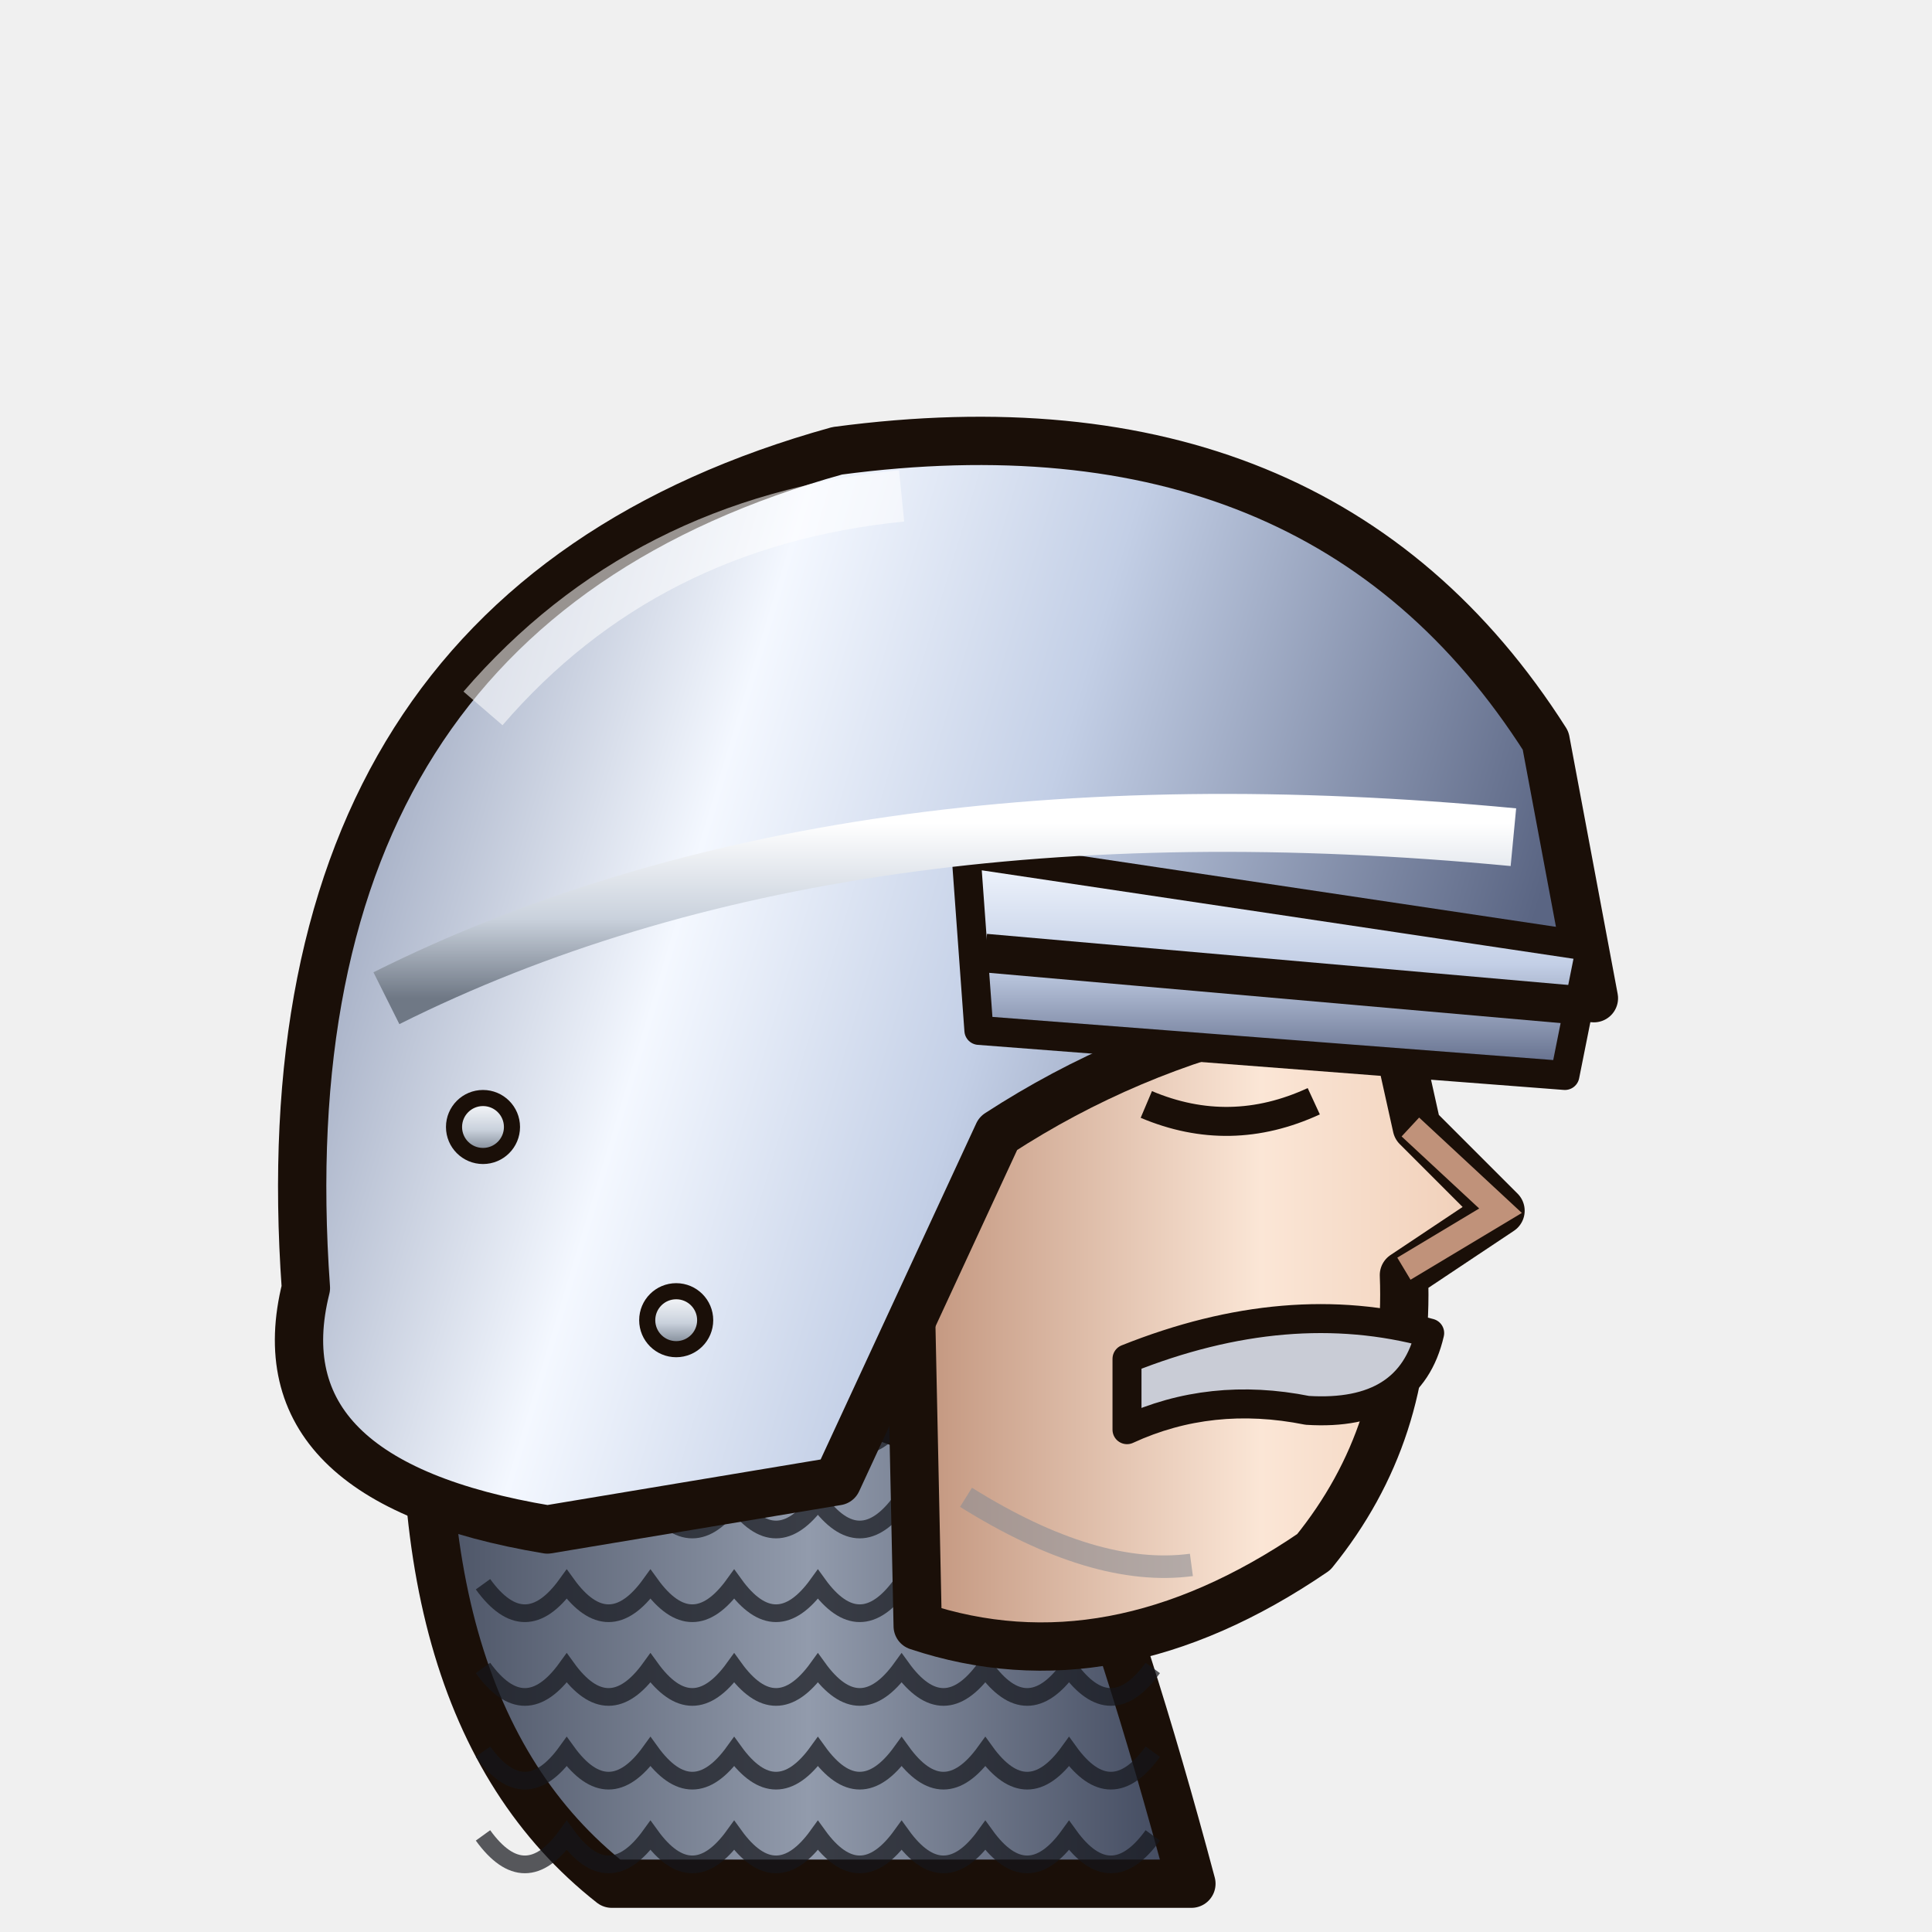
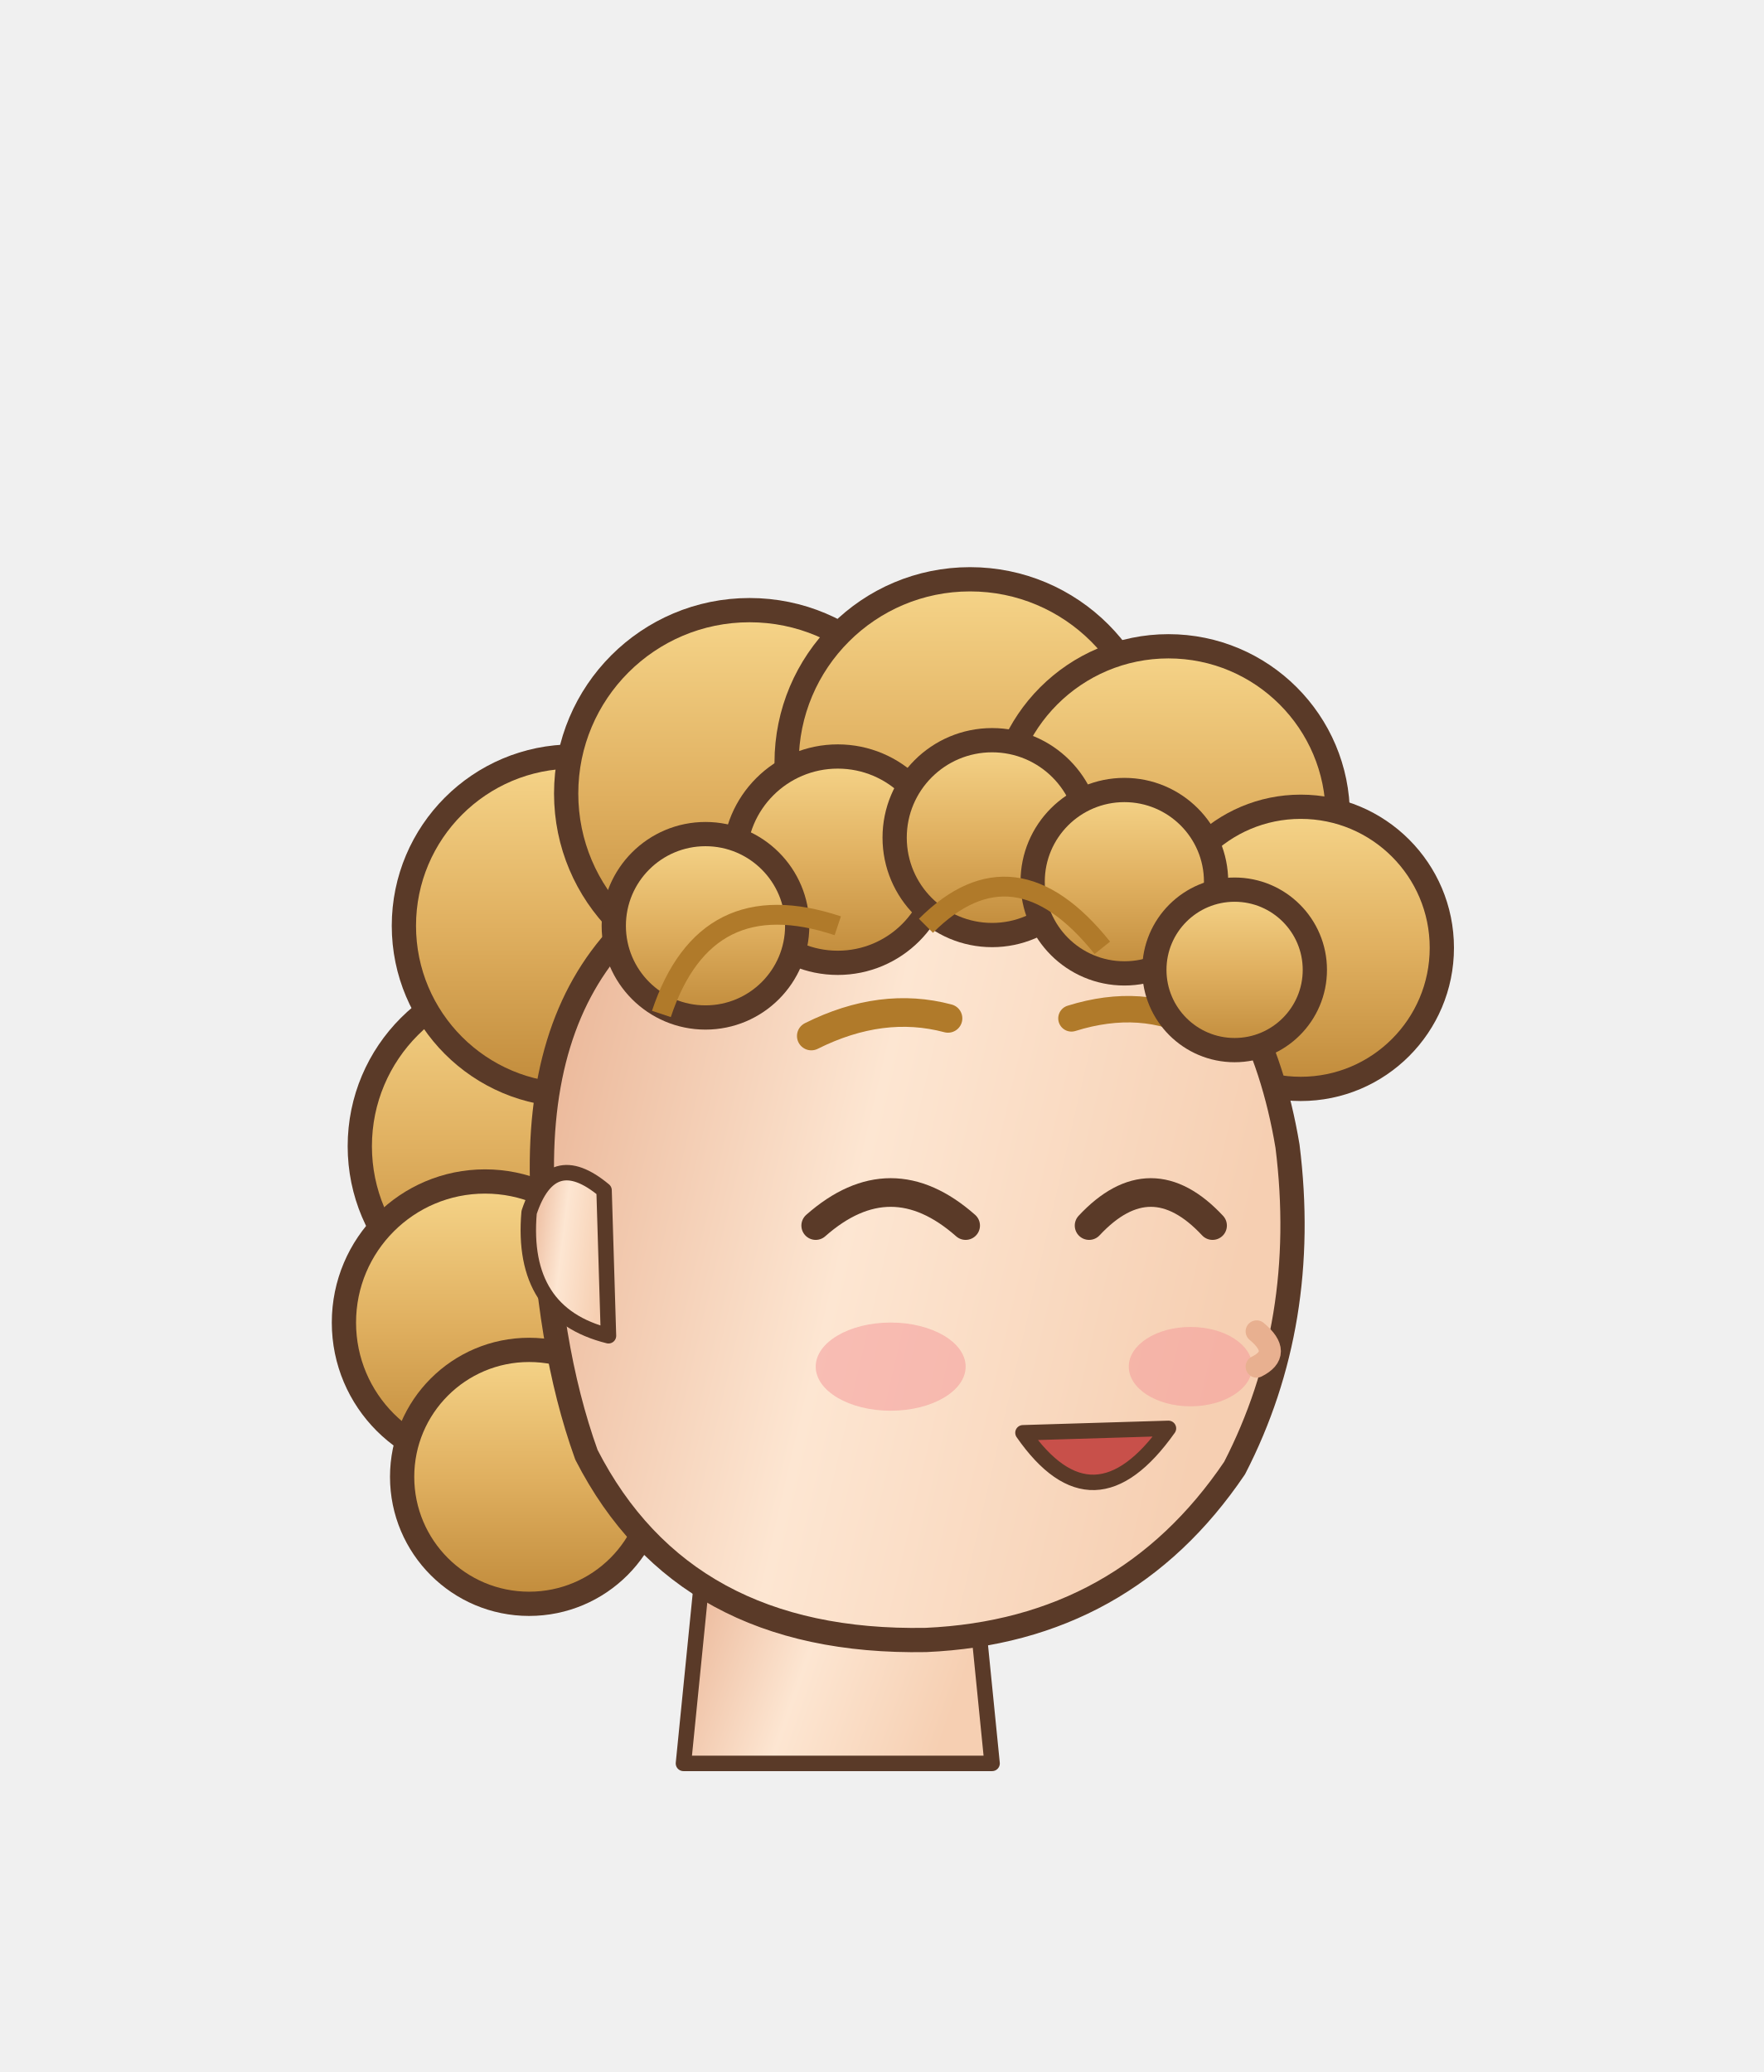
- <svg xmlns="http://www.w3.org/2000/svg" width="60" height="60" viewBox="0 0 60 60">
+ <svg xmlns="http://www.w3.org/2000/svg" width="80" height="94" viewBox="0 0 80 94">
  <defs>
+     <linearGradient id="skin" x1="0" y1="0" x2="1" y2="0.25">
+       <stop offset="0.00" stop-color="#e8b090" />
+       <stop offset="0.50" stop-color="#fde6d2" />
+       <stop offset="1.00" stop-color="#f6cfb2" />
+     </linearGradient>
+     <linearGradient id="gold" x1="0" y1="0" x2="0" y2="1">
+       <stop offset="0.00" stop-color="#f6d77a" />
+       <stop offset="0.50" stop-color="#d9a441" />
+       <stop offset="1.00" stop-color="#a8752a" />
+     </linearGradient>
+     <linearGradient id="leather" x1="0" y1="0" x2="1" y2="0.25">
+       <stop offset="0.00" stop-color="#5e3a20" />
+       <stop offset="0.50" stop-color="#b07a4a" />
+       <stop offset="1.00" stop-color="#8a5a34" />
+     </linearGradient>
    <linearGradient id="steel" x1="0" y1="0" x2="1" y2="0.25">
-       <stop offset="0" stop-color="#7b88a6" />
-       <stop offset="0.38" stop-color="#f4f8ff" />
-       <stop offset="0.62" stop-color="#c3cfe6" />
-       <stop offset="1" stop-color="#5a6583" />
+       <stop offset="0.00" stop-color="#8e949c" />
+       <stop offset="0.33" stop-color="#f1f2f0" />
+       <stop offset="0.67" stop-color="#c9ccd0" />
+       <stop offset="1.00" stop-color="#8e949c" />
    </linearGradient>
    <linearGradient id="steelv" x1="0" y1="0" x2="0" y2="1">
-       <stop offset="0" stop-color="#f4f8ff" />
-       <stop offset="0.5" stop-color="#c3cfe6" />
-       <stop offset="1" stop-color="#5a6583" />
+       <stop offset="0.00" stop-color="#f1f2f0" />
+       <stop offset="0.50" stop-color="#c9ccd0" />
+       <stop offset="1.00" stop-color="#8e949c" />
    </linearGradient>
-     <linearGradient id="gold" x1="0" y1="0" x2="0" y2="1">
-       <stop offset="0" stop-color="#ffffff" />
-       <stop offset="0.55" stop-color="#c9d1dc" />
-       <stop offset="1" stop-color="#6f7885" />
+     <linearGradient id="cream" x1="0" y1="0" x2="1" y2="0.25">
+       <stop offset="0.00" stop-color="#d9c6a0" />
+       <stop offset="0.50" stop-color="#fbf4e4" />
+       <stop offset="1.00" stop-color="#f1e4c8" />
    </linearGradient>
-     <linearGradient id="mail" x1="0" y1="0" x2="1" y2="0">
-       <stop offset="0" stop-color="#495163" />
-       <stop offset="0.5" stop-color="#929bac" />
-       <stop offset="1" stop-color="#3e465b" />
+     <linearGradient id="blue" x1="0" y1="0" x2="1" y2="0.25">
+       <stop offset="0.00" stop-color="#2e467e" />
+       <stop offset="0.50" stop-color="#4a6ab0" />
+       <stop offset="1.00" stop-color="#34508e" />
    </linearGradient>
-     <linearGradient id="skin" x1="0" y1="0" x2="1" y2="0">
-       <stop offset="0" stop-color="#c0927a" />
-       <stop offset="0.6" stop-color="#fbe6d6" />
-       <stop offset="1" stop-color="#efcdb6" />
+     <linearGradient id="bluev" x1="0" y1="0" x2="0" y2="1">
+       <stop offset="0.00" stop-color="#4a6ab0" />
+       <stop offset="1.00" stop-color="#2e467e" />
    </linearGradient>
-     <linearGradient id="hood" x1="0" y1="0" x2="1" y2="0.4">
-       <stop offset="0" stop-color="#282828" />
-       <stop offset="0.5" stop-color="#444444" />
-       <stop offset="1" stop-color="#333333" />
+     <linearGradient id="hair" x1="0" y1="0" x2="0" y2="1">
+       <stop offset="0.00" stop-color="#f6d58a" />
+       <stop offset="0.50" stop-color="#e0b060" />
+       <stop offset="1.00" stop-color="#c08a3a" />
    </linearGradient>
  </defs>
-   <g transform="translate(6,10)">
-     <path d="M7.5 29 Q6 43 13 48.5 L31 48.5 Q29 41 27 36 Z" fill="url(#mail)" stroke="#1a0f08" stroke-width="1.5" stroke-linejoin="round" />
-     <path d="M9.0 34.0 q1.3 1.8 2.6 0 q1.3 1.8 2.6 0 q1.3 1.8 2.6 0 q1.3 1.8 2.6 0 q1.3 1.8 2.6 0 q1.3 1.8 2.6 0 q1.3 1.8 2.6 0 q1.3 1.8 2.6 0" fill="none" stroke="#14161b" stroke-width="0.55" opacity="0.7" />
-     <path d="M9.0 36.6 q1.3 1.8 2.6 0 q1.3 1.8 2.6 0 q1.3 1.8 2.6 0 q1.3 1.8 2.6 0 q1.3 1.8 2.6 0 q1.3 1.8 2.6 0 q1.3 1.8 2.6 0 q1.3 1.8 2.6 0" fill="none" stroke="#14161b" stroke-width="0.55" opacity="0.7" />
-     <path d="M9.0 39.2 q1.3 1.8 2.6 0 q1.3 1.8 2.6 0 q1.3 1.8 2.6 0 q1.3 1.8 2.6 0 q1.3 1.8 2.6 0 q1.3 1.8 2.6 0 q1.3 1.8 2.6 0 q1.3 1.8 2.6 0" fill="none" stroke="#14161b" stroke-width="0.55" opacity="0.7" />
-     <path d="M9.0 41.8 q1.3 1.8 2.6 0 q1.3 1.8 2.6 0 q1.3 1.8 2.6 0 q1.3 1.8 2.6 0 q1.3 1.8 2.6 0 q1.3 1.8 2.6 0 q1.3 1.8 2.6 0 q1.3 1.8 2.6 0" fill="none" stroke="#14161b" stroke-width="0.55" opacity="0.7" />
-     <path d="M9.0 44.4 q1.3 1.8 2.6 0 q1.3 1.8 2.6 0 q1.3 1.8 2.6 0 q1.3 1.8 2.6 0 q1.3 1.8 2.6 0 q1.3 1.8 2.6 0 q1.3 1.8 2.6 0 q1.3 1.8 2.6 0" fill="none" stroke="#14161b" stroke-width="0.55" opacity="0.7" />
-     <path d="M9.0 47.0 q1.3 1.8 2.6 0 q1.3 1.8 2.6 0 q1.3 1.8 2.6 0 q1.3 1.8 2.6 0 q1.3 1.8 2.6 0 q1.3 1.8 2.6 0 q1.3 1.8 2.6 0 q1.3 1.8 2.6 0" fill="none" stroke="#14161b" stroke-width="0.55" opacity="0.7" />
-     <path d="M22 17 Q33 14.5 37 20.5 L38 25 L40.6 27.6 L37.6 29.6 Q37.8 34.5 34.8 38.2 Q28.5 42.5 22.5 40.5 Z" fill="url(#skin)" stroke="#1a0f08" stroke-width="1.5" stroke-linejoin="round" />
-     <path d="M37.8 25 L40.6 27.6 L37.6 29.4" fill="none" stroke="#c0927a" stroke-width="0.8" />
-     <path d="M29 32.2 Q34 30.2 38.4 31.4 Q37.8 34 34.6 33.8 Q31.6 33.2 29 34.4 Z" fill="#c9ccd6" stroke="#1a0f08" stroke-width="0.9" stroke-linejoin="round" />
-     <path d="M24 36.5 Q28 39 31 38.6" fill="none" stroke="#8c8e95" stroke-width="0.7" opacity="0.6" />
-     <path d="M29.6 24.3 Q32.2 25.4 34.8 24.2" fill="none" stroke="#1a0f08" stroke-width="0.9" />
-     <path d="M28.6 21.6 Q32 19.8 36 20.9" fill="none" stroke="#a0a3ab" stroke-width="1.3" stroke-linecap="round" />
-     <path d="M3.5 30 Q2 9 20 4 Q35 2 42 13 L43.5 21 Q33 20 25 25.2 L20 36 L11 37.5 Q2 36 3.5 30 Z" fill="url(#steel)" stroke="#1a0f08" stroke-width="1.5" stroke-linejoin="round" />
-     <path d="M9 12 Q14 6.2 22 5.4" fill="none" stroke="#ffffff" stroke-width="1.6" opacity="0.55" />
-     <path d="M24 16.5 L43.4 19.4 L42.6 23.4 L24.4 22 Z" fill="url(#steelv)" stroke="#1a0f08" stroke-width="0.9" stroke-linejoin="round" />
-     <path d="M24.6 19.6 L42.8 21.2" stroke="#1a0f08" stroke-width="1.2" />
-     <path d="M6 21 Q20 14 41 16" fill="none" stroke="url(#gold)" stroke-width="1.8" />
-     <circle cx="9" cy="25" r="0.9" fill="url(#gold)" stroke="#1a0f08" stroke-width="0.5" />
-     <circle cx="15" cy="31" r="0.9" fill="url(#gold)" stroke="#1a0f08" stroke-width="0.5" />
+   <g transform="translate(16,30)">
+     <circle cx="8" cy="22" r="7.68" fill="url(#hair)" stroke="#5a3a28" stroke-width="1.1" stroke-linejoin="round" stroke-linecap="round" />
+     <circle cx="6" cy="30" r="6.4" fill="url(#hair)" stroke="#5a3a28" stroke-width="1.1" stroke-linejoin="round" stroke-linecap="round" />
+     <circle cx="10" cy="12" r="7.68" fill="url(#hair)" stroke="#5a3a28" stroke-width="1.1" stroke-linejoin="round" stroke-linecap="round" />
+     <circle cx="18" cy="6" r="8.32" fill="url(#hair)" stroke="#5a3a28" stroke-width="1.1" stroke-linejoin="round" stroke-linecap="round" />
+     <circle cx="28" cy="4.6" r="8.32" fill="url(#hair)" stroke="#5a3a28" stroke-width="1.1" stroke-linejoin="round" stroke-linecap="round" />
+     <circle cx="37" cy="7" r="7.68" fill="url(#hair)" stroke="#5a3a28" stroke-width="1.1" stroke-linejoin="round" stroke-linecap="round" />
+     <circle cx="43" cy="13" r="6.4" fill="url(#hair)" stroke="#5a3a28" stroke-width="1.1" stroke-linejoin="round" stroke-linecap="round" />
+     <circle cx="8" cy="37" r="5.76" fill="url(#hair)" stroke="#5a3a28" stroke-width="1.1" stroke-linejoin="round" stroke-linecap="round" />
+     <path d="M16 40 L28 40 L29 50 L15 50 Z" fill="url(#skin)" stroke="#5a3a28" stroke-width="0.7" stroke-linejoin="round" stroke-linecap="round" />
+     <path d="M8.6 24 Q8 9 24 7.6 Q40 7.6 42.4 22 Q43.4 30 40 36.6 Q35 44 26 44.4 Q15 44.6 10.6 36 Q8.8 31 8.6 24 Z" fill="url(#skin)" stroke="#5a3a28" stroke-width="1.1" stroke-linejoin="round" stroke-linecap="round" />
+     <path d="M11.4 24 Q9 22 8 25 Q7.6 29.6 11.6 30.6 Z" fill="url(#skin)" stroke="#5a3a28" stroke-width="0.7" stroke-linejoin="round" stroke-linecap="round" />
+     <ellipse cx="24.4" cy="32" rx="3.4" ry="2" fill="#f49a9a" opacity="0.55" />
+     <ellipse cx="38" cy="32" rx="2.8" ry="1.8" fill="#f49a9a" opacity="0.55" />
+     <path d="M21.0 25.6 Q24.4 22.6 27.8 25.6" fill="none" stroke="#5a3a28" stroke-width="1.3" stroke-linecap="round" />
+     <path d="M33.4 25.6 Q36.2 22.6 39.0 25.6" fill="none" stroke="#5a3a28" stroke-width="1.3" stroke-linecap="round" />
+     <path d="M20.8 17 Q24 15.4 27 16.2" fill="none" stroke="#b07a2a" stroke-width="1.3" stroke-linecap="round" />
+     <path d="M32.6 16.2 Q35.8 15.2 38.4 16.6" fill="none" stroke="#b07a2a" stroke-width="1.2" stroke-linecap="round" />
+     <path d="M41 30.4 Q42.2 31.4 41 32" fill="none" stroke="#e8b090" stroke-width="1" stroke-linecap="round" />
+     <path d="M30.4 35 Q33.6 39.6 37 34.8 Z" fill="#c8504a" stroke="#5a3a28" stroke-width="0.7" stroke-linejoin="round" stroke-linecap="round" />
+     <circle cx="22" cy="9" r="4.68" fill="url(#hair)" stroke="#5a3a28" stroke-width="1.1" stroke-linejoin="round" stroke-linecap="round" />
+     <circle cx="29" cy="8" r="4.42" fill="url(#hair)" stroke="#5a3a28" stroke-width="1.1" stroke-linejoin="round" stroke-linecap="round" />
+     <circle cx="35" cy="10" r="4.16" fill="url(#hair)" stroke="#5a3a28" stroke-width="1.1" stroke-linejoin="round" stroke-linecap="round" />
+     <circle cx="40" cy="14" r="3.64" fill="url(#hair)" stroke="#5a3a28" stroke-width="1.1" stroke-linejoin="round" stroke-linecap="round" />
+     <circle cx="16" cy="12" r="4.16" fill="url(#hair)" stroke="#5a3a28" stroke-width="1.1" stroke-linejoin="round" stroke-linecap="round" />
+     <path d="M14 16 Q16 10 22 12 M26 12 Q30 8 34 13" fill="none" stroke="#b07a2a" stroke-width="0.9" />
  </g>
</svg>
